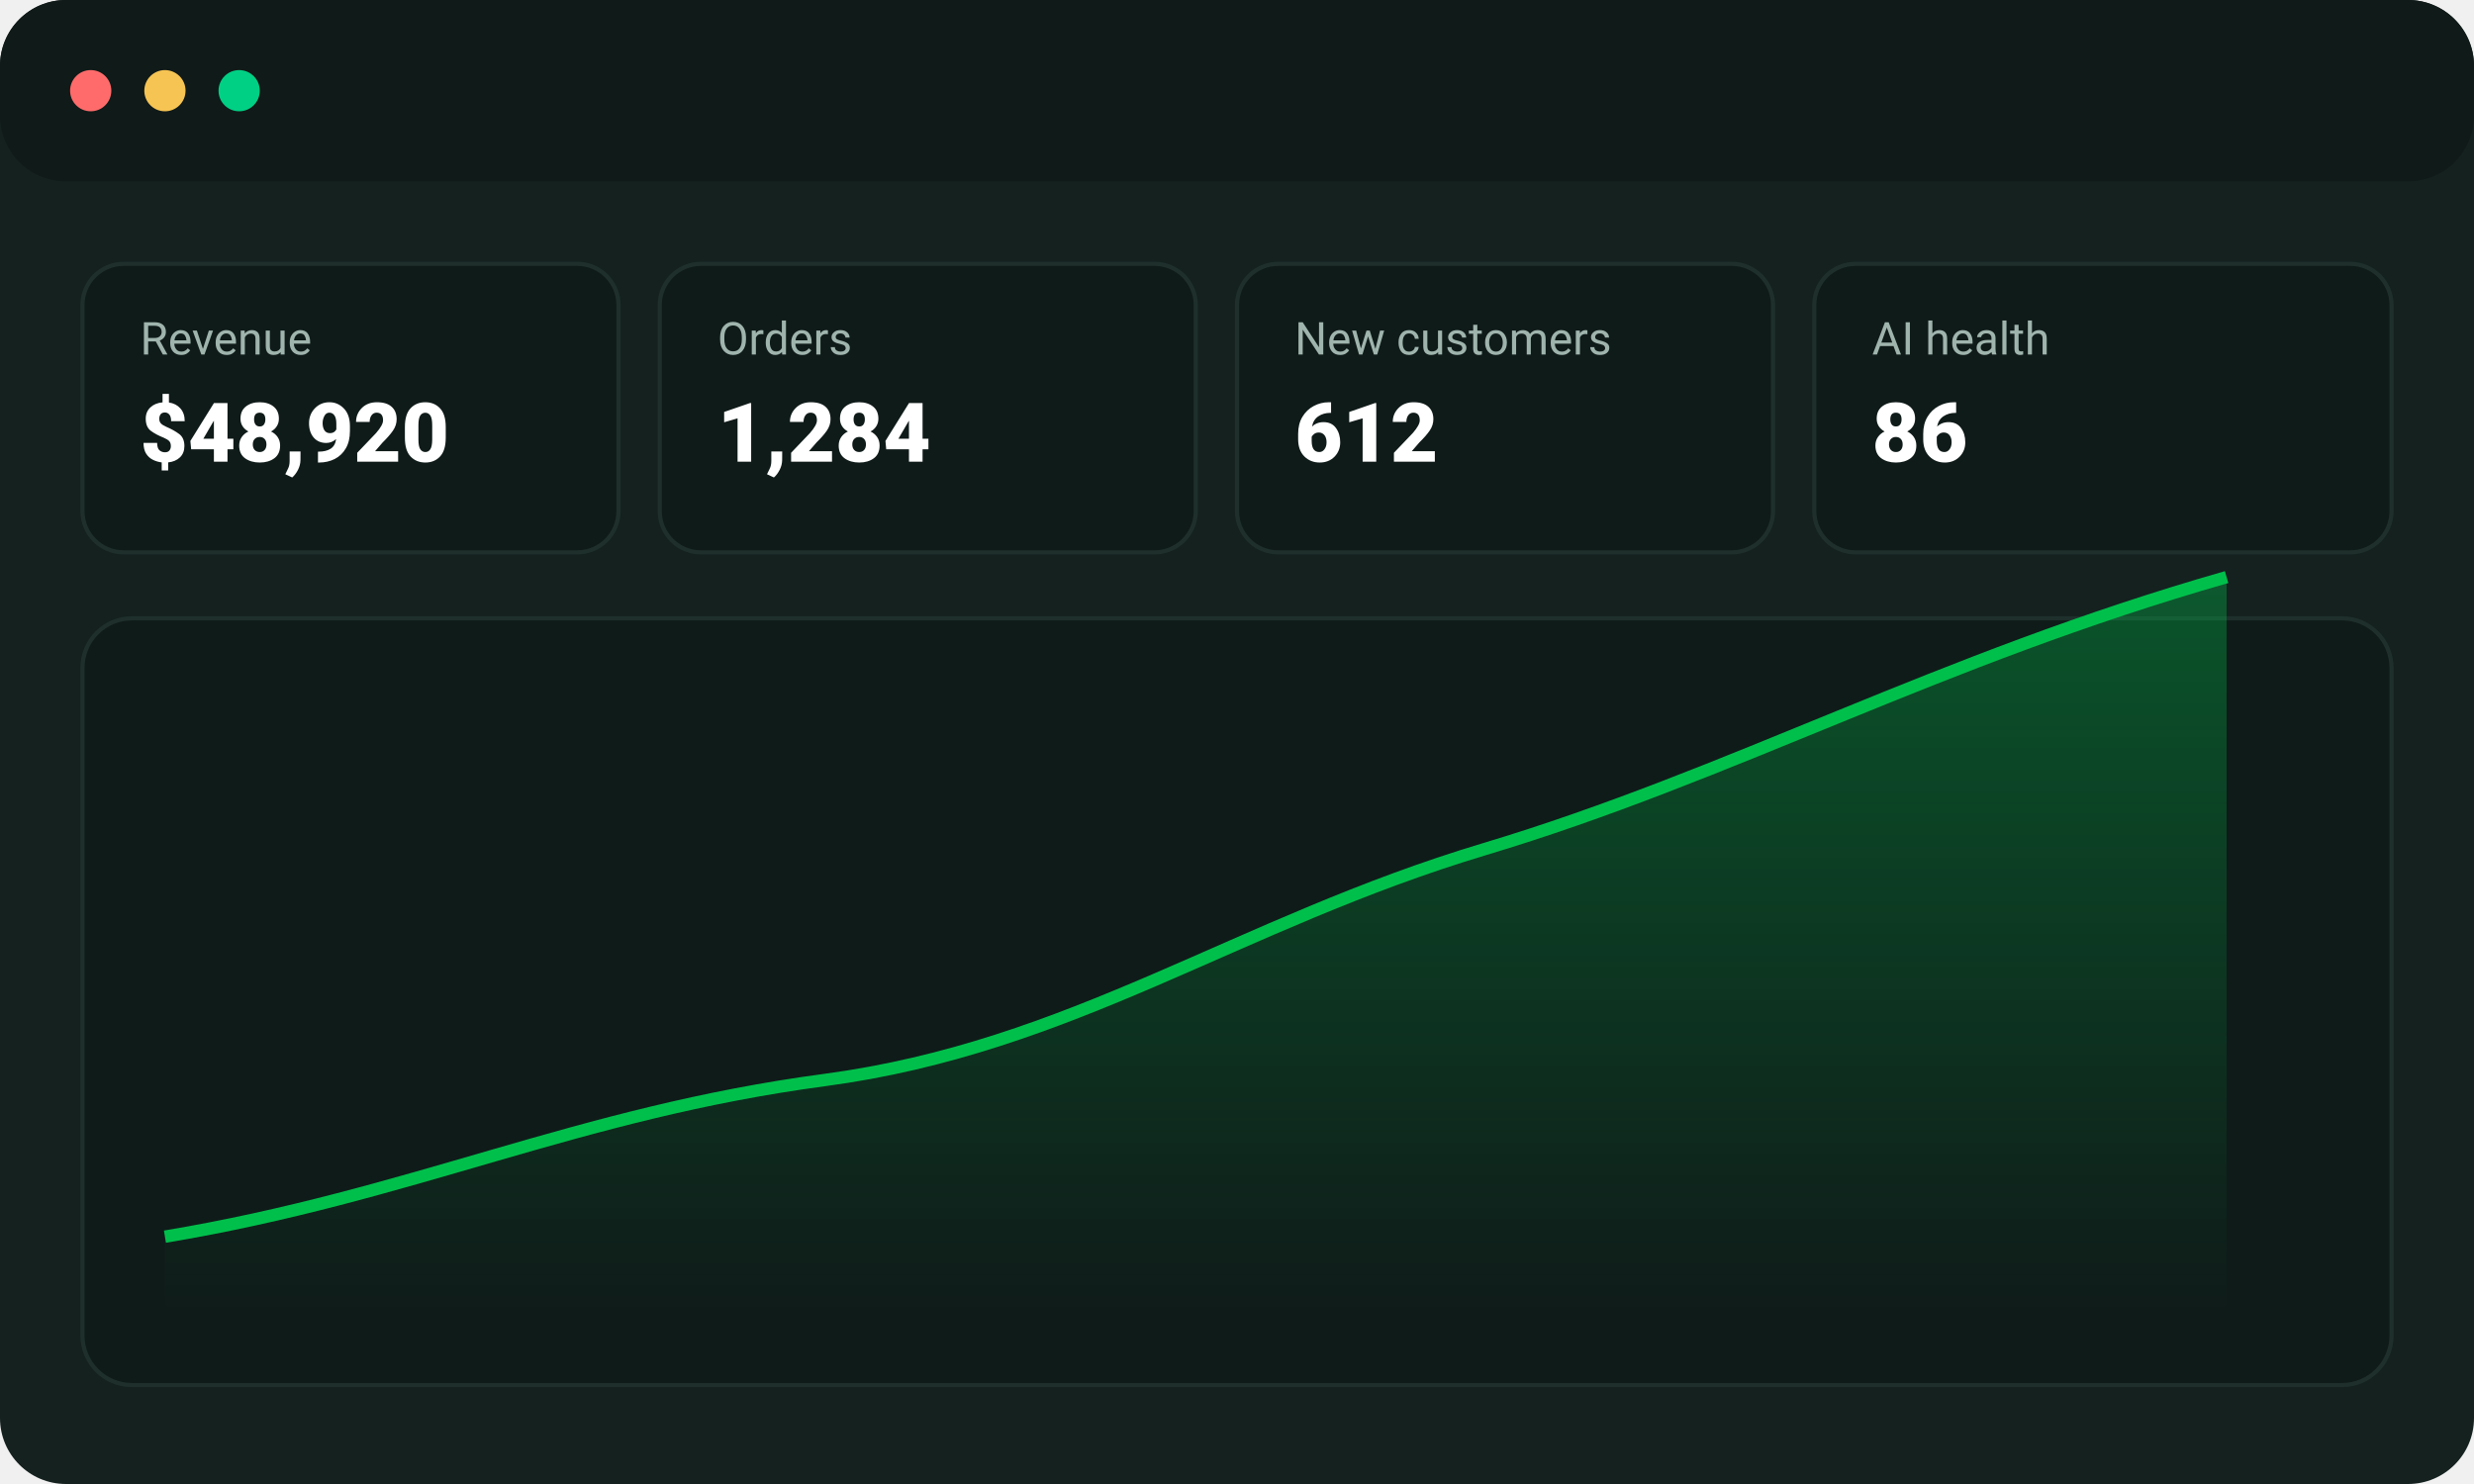
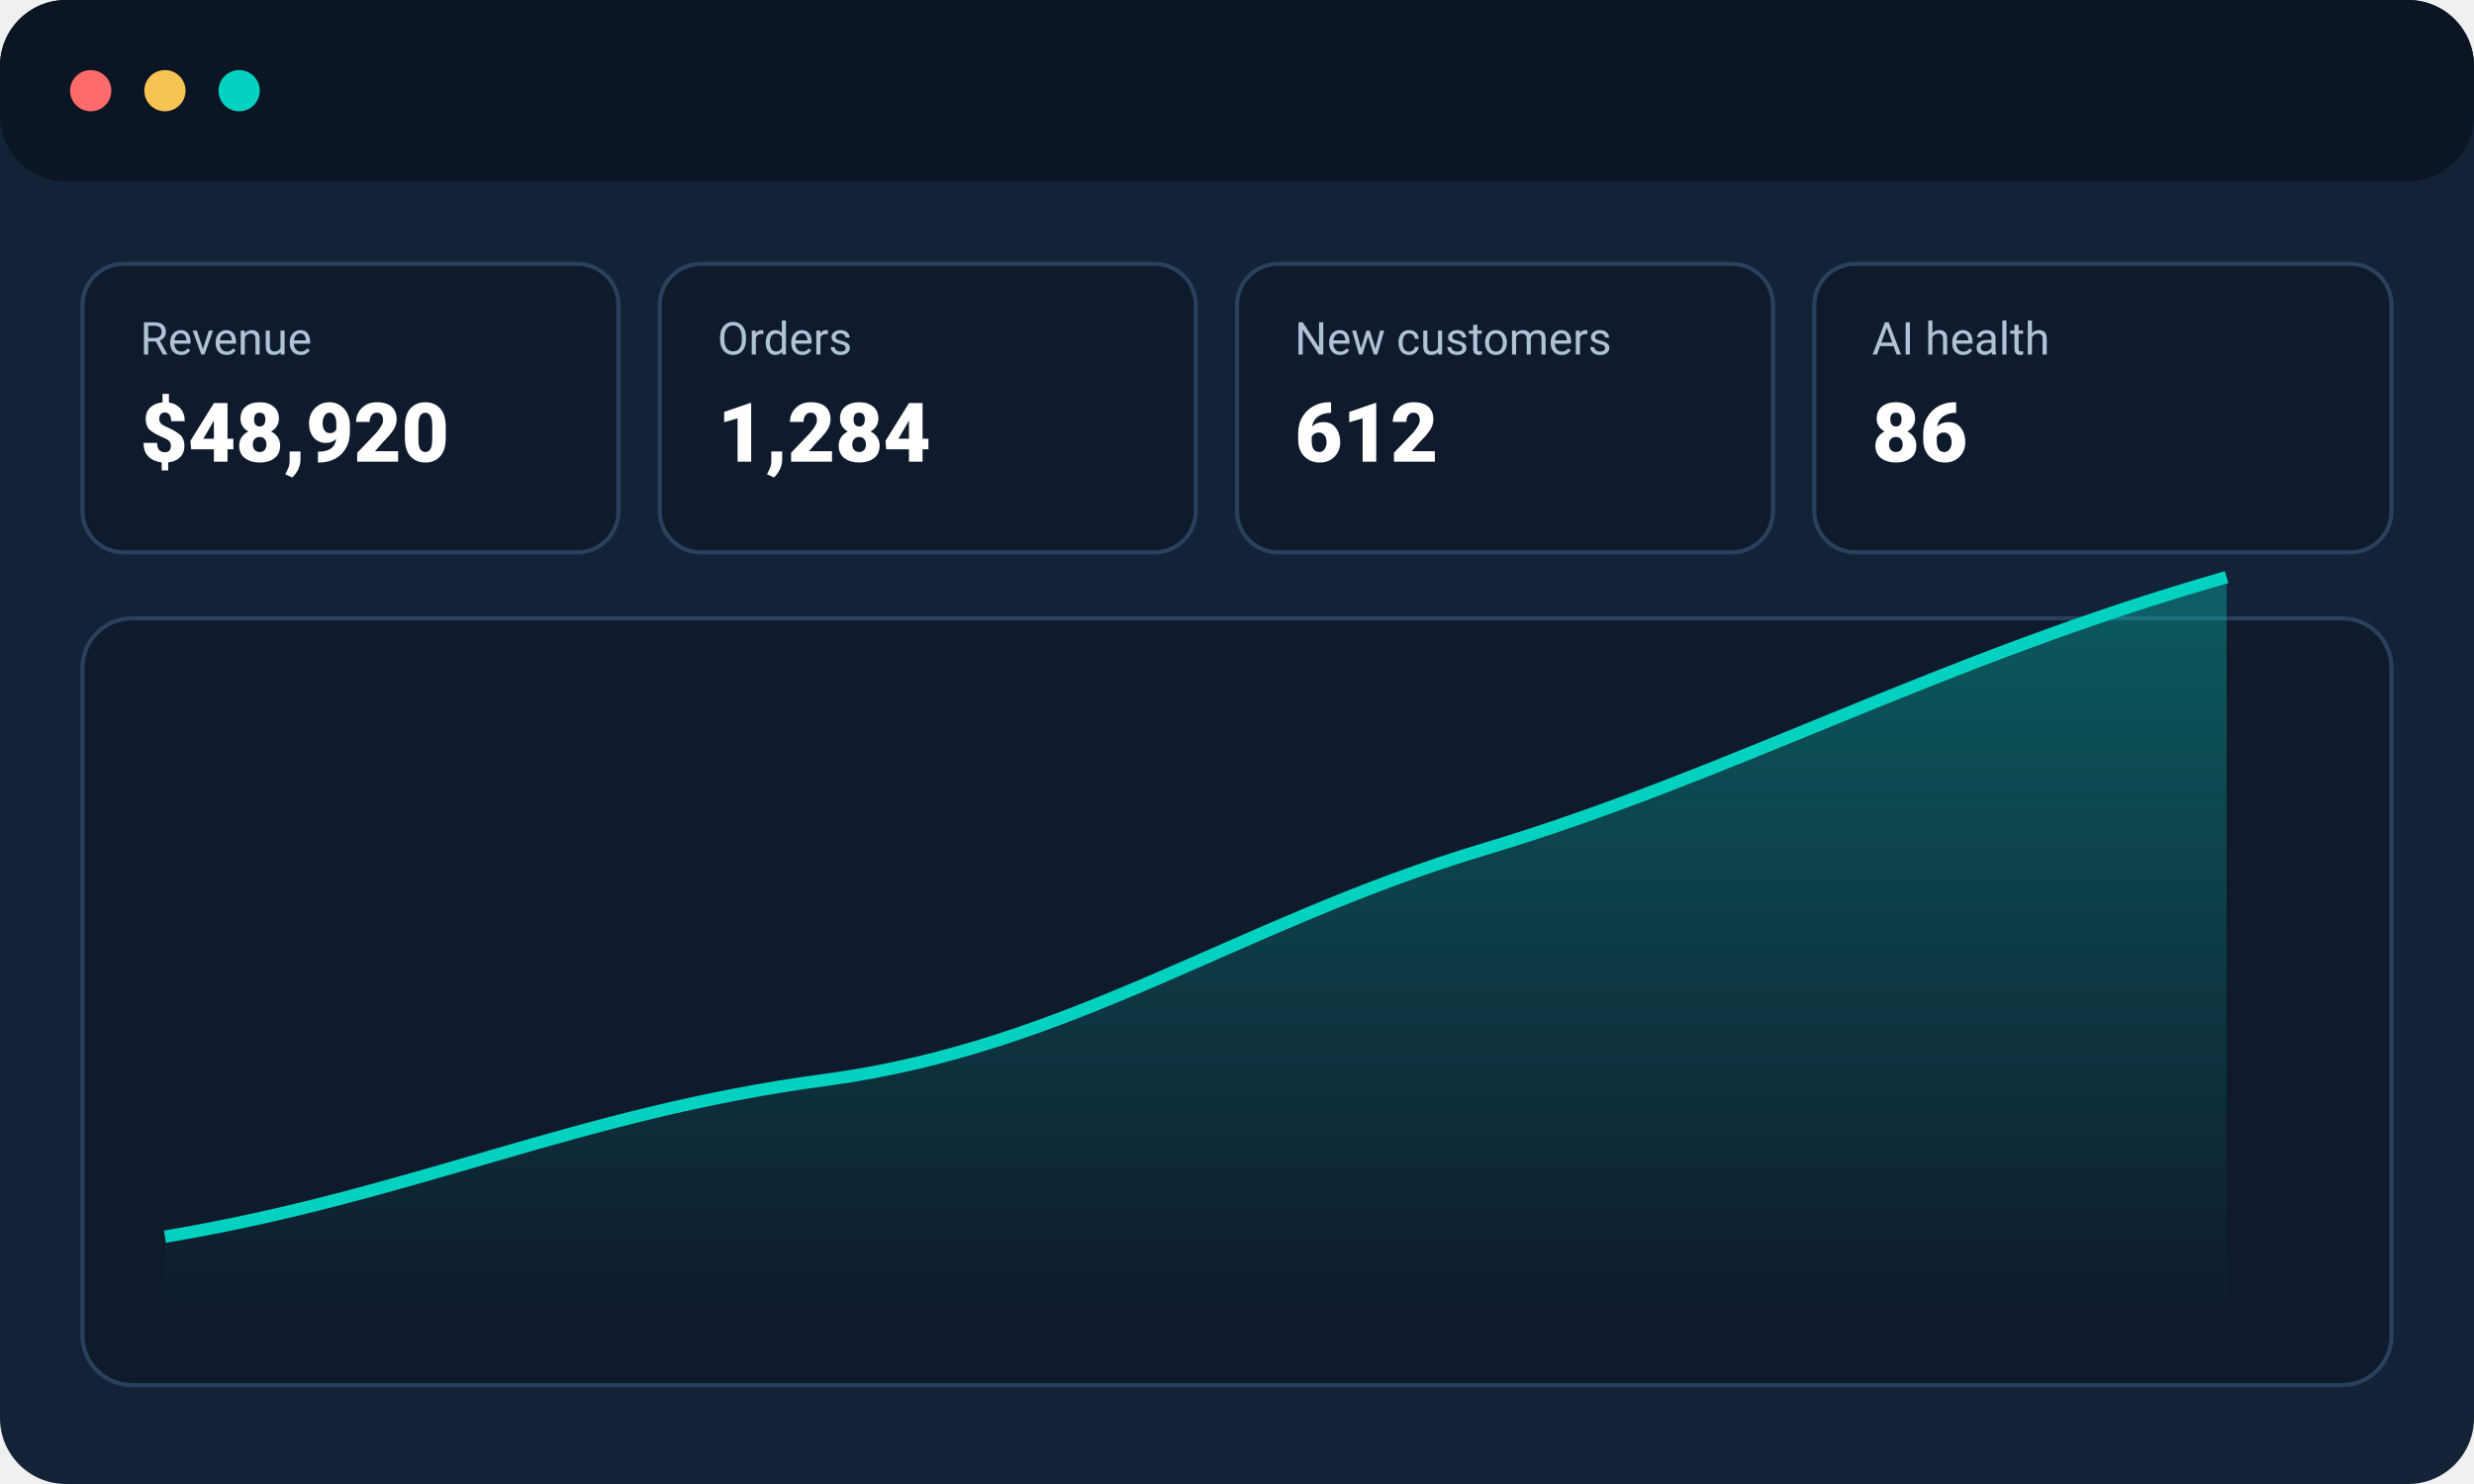
<svg xmlns="http://www.w3.org/2000/svg" width="600" height="360" viewBox="0 0 600 360" role="img" aria-label="Insightistic dashboard preview">
-   <rect width="600" height="360" rx="16" fill="#14211F" />
-   <rect width="600" height="44" rx="16" fill="#101A18" />
+   <rect width="600" height="360" rx="16" fill="#122338" />
+   <rect width="600" height="44" rx="16" fill="#0B1524" />
  <circle cx="22" cy="22" r="5" fill="#FF6B6B" />
  <circle cx="40" cy="22" r="5" fill="#F6C453" />
-   <circle cx="58" cy="22" r="5" fill="#00D084" />
-   <g fill="#0F1B19" stroke="#1f302c">
+   <circle cx="58" cy="22" r="5" fill="#04D2C0" />
+   <g fill="#0F1B2C" stroke="#29415D">
    <rect x="20" y="64" width="130" height="70" rx="10" />
    <rect x="160" y="64" width="130" height="70" rx="10" />
    <rect x="300" y="64" width="130" height="70" rx="10" />
    <rect x="440" y="64" width="140" height="70" rx="10" />
  </g>
  <g fill="#FFFFFF" font-family="-apple-system, Segoe UI, Roboto, sans-serif" font-weight="800" font-size="20">
    <text x="34" y="112">$48,920</text>
    <text x="174" y="112">1,284</text>
    <text x="314" y="112">612</text>
    <text x="454" y="112">86</text>
  </g>
-   <g fill="#9FB4AD" font-family="-apple-system, Segoe UI, Roboto, sans-serif" font-size="11">
+   <g fill="#AFC2D6" font-family="-apple-system, Segoe UI, Roboto, sans-serif" font-size="11">
    <text x="34" y="86">Revenue</text>
    <text x="174" y="86">Orders</text>
    <text x="314" y="86">New customers</text>
    <text x="454" y="86">AI health</text>
  </g>
-   <rect x="20" y="150" width="560" height="186" rx="12" fill="#0F1B19" stroke="#1f302c" />
+   <rect x="20" y="150" width="560" height="186" rx="12" fill="#0F1B2C" stroke="#29415D" />
  <defs>
    <linearGradient id="dpArea" x1="0" y1="0" x2="0" y2="1">
-       <stop offset="0%" stop-color="#00C04B" stop-opacity="0.35" />
-       <stop offset="100%" stop-color="#00C04B" stop-opacity="0" />
+       <stop offset="0%" stop-color="#04D2C0" stop-opacity="0.35" />
+       <stop offset="100%" stop-color="#04D2C0" stop-opacity="0" />
    </linearGradient>
  </defs>
  <path d="M40,300 C100,290 140,270 200,262 260,254 300,224 360,206 420,188 470,160 540,140 L540,318 L40,318 Z" fill="url(#dpArea)" />
-   <path d="M40,300 C100,290 140,270 200,262 260,254 300,224 360,206 420,188 470,160 540,140" fill="none" stroke="#00C04B" stroke-width="3" />
+   <path d="M40,300 C100,290 140,270 200,262 260,254 300,224 360,206 420,188 470,160 540,140" fill="none" stroke="#04D2C0" stroke-width="3" />
</svg>
